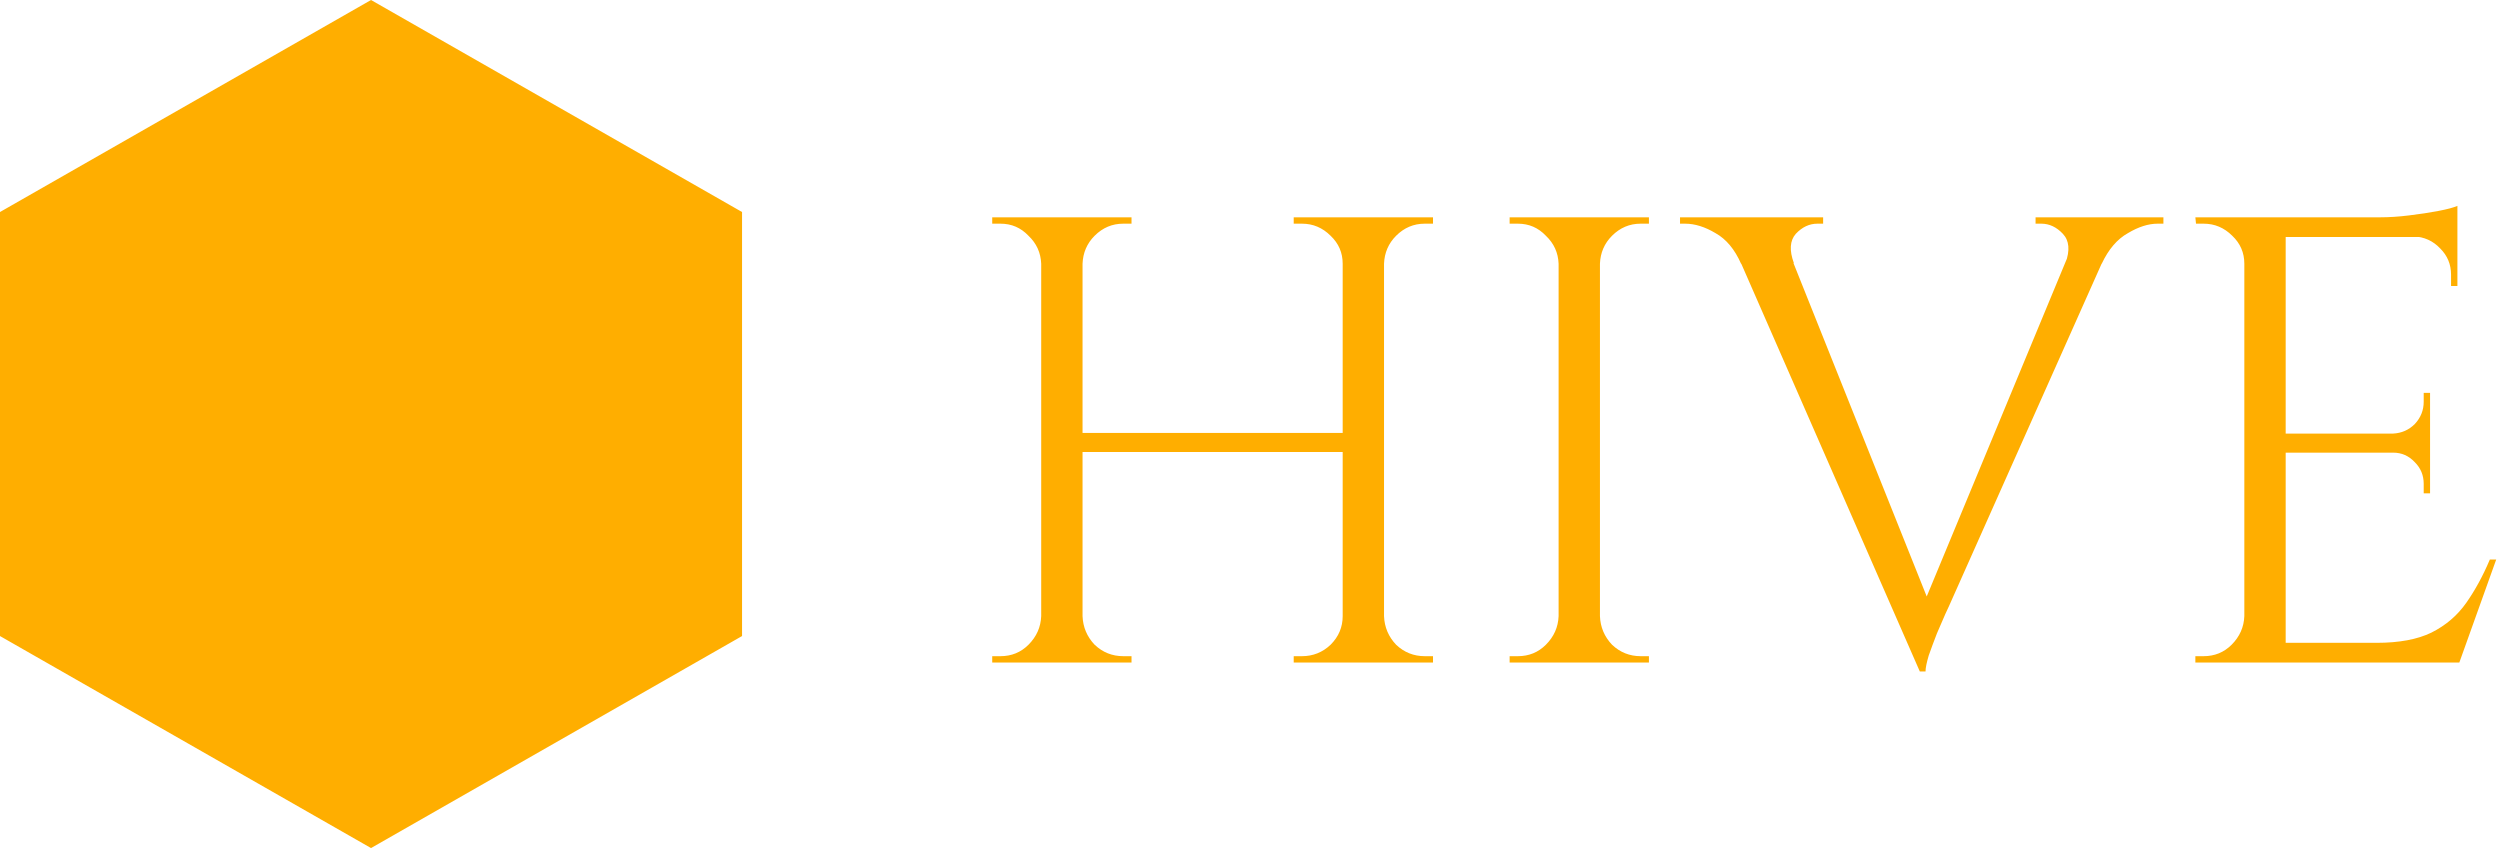
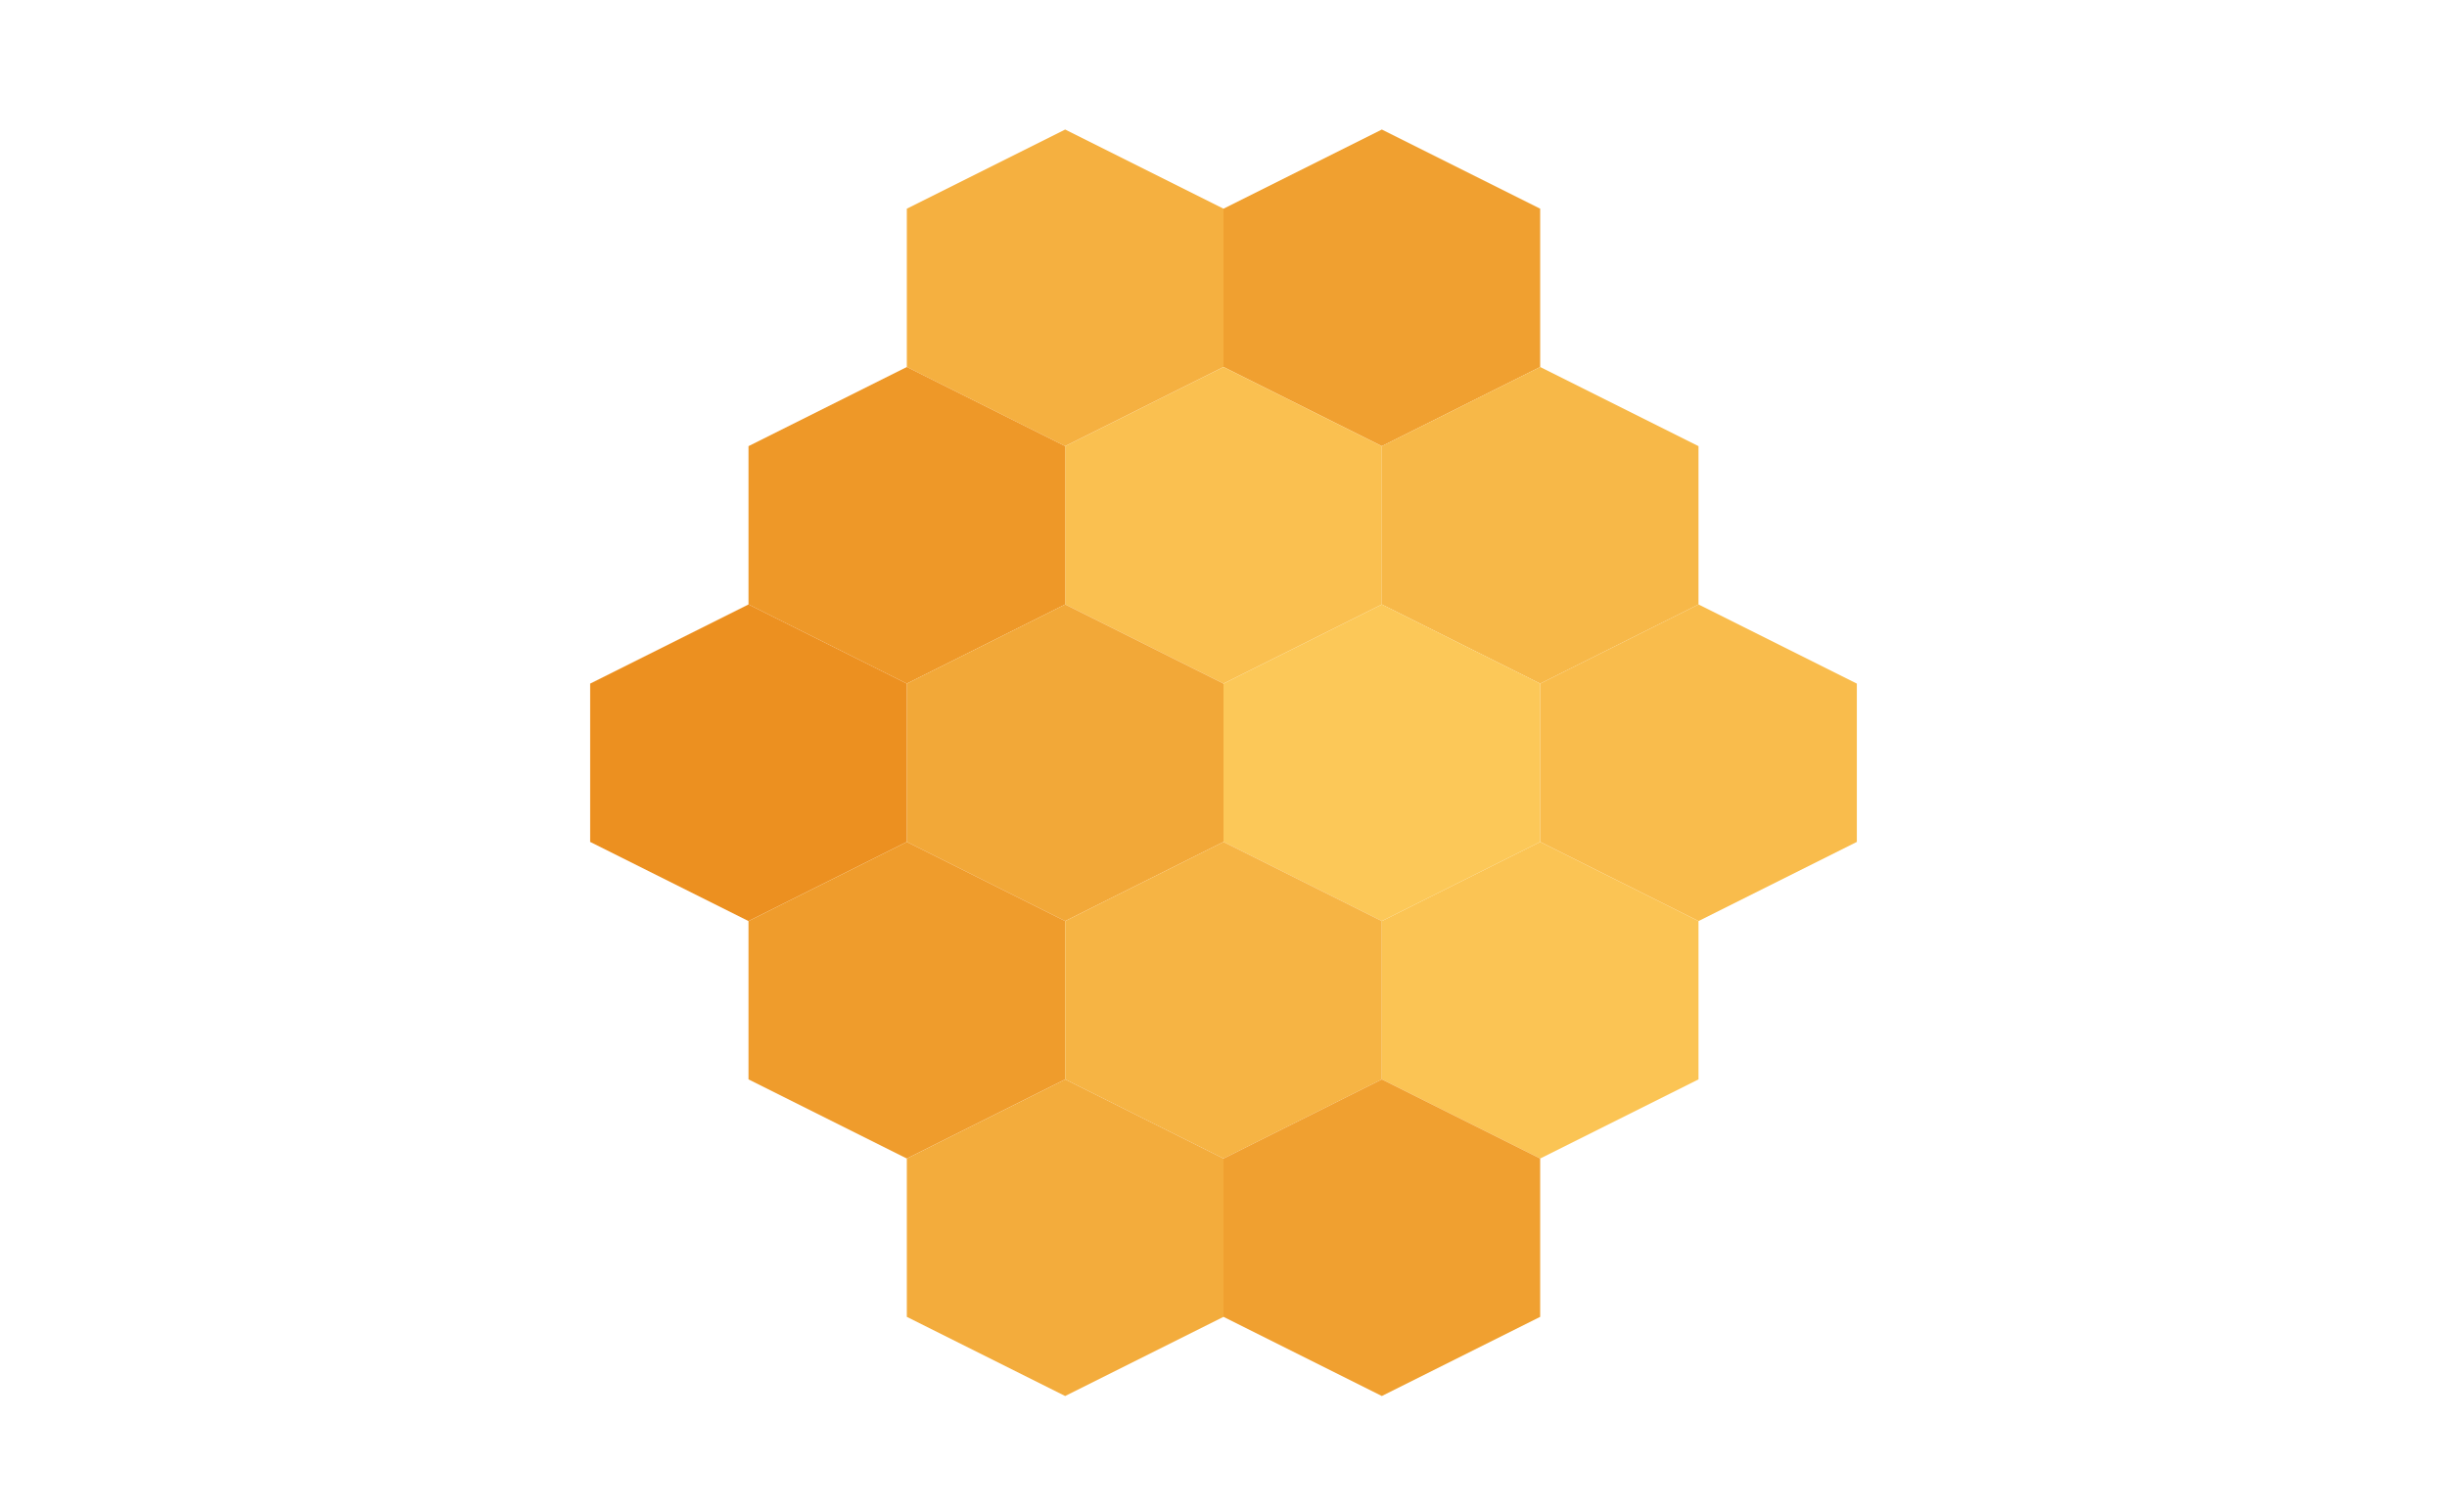
- <svg xmlns="http://www.w3.org/2000/svg" width="283" height="96" fill="none">
-   <path fill="#ffae00" d="m42 0 42 24v48L42 96 0 72V24zM258.739 24.6V75h-4.68V24.6zm19.44 48.168V75h-19.656v-2.232zm-3.096-23.688v2.16h-16.56v-2.16zm3.096-24.48v2.232h-19.656V24.6zm4.392 38.736L278.395 75h-11.952l2.592-2.232q3.816 0 6.192-1.152 2.448-1.224 3.96-3.384t2.664-4.896zm-7.488-12.24v4.752h-.72v-1.08q0-1.44-1.008-2.448-1.008-1.08-2.448-1.08v-.144zm0-6.624v4.752h-4.176v-.144q1.44-.072 2.448-1.08 1.008-1.08 1.008-2.52v-1.008zm3.096-17.856v5.76h-.72V31.08q0-1.728-1.224-2.952-1.224-1.296-3.024-1.368v-.144zm0-3.312v2.088l-8.784-.792q1.584 0 3.312-.216 1.8-.216 3.312-.504t2.16-.576m-23.904 46.44V75h-5.76v-.72h.936q1.872 0 3.168-1.296 1.368-1.368 1.44-3.24zm0-39.888h-.216q0-1.872-1.368-3.168-1.368-1.368-3.24-1.368h-.864l-.072-.72h5.76zM217.322 76.008l-22.32-50.976h6.12l17.64 44.136zm0 0-.648-5.04 19.152-46.152h4.32l-19.512 43.776-.432.936q-.36.864-.936 2.16-.504 1.296-.936 2.52-.36 1.224-.36 1.8zm16.488-46.224q.792-2.16-.288-3.312t-2.448-1.152h-.648v-.72h14.472v.72h-.648q-1.584 0-3.384 1.08-1.8 1.008-2.952 3.456zm-30.744 0-5.976.072q-1.08-2.448-2.88-3.456-1.8-1.08-3.456-1.08h-.576v-.72h16.2v.72h-.648q-1.368 0-2.448 1.152-1.008 1.152-.216 3.312M181.114 24.6V75h-4.68V24.6zm-4.464 45.144V75h-5.76v-.72h.936q1.872 0 3.168-1.296 1.368-1.368 1.44-3.24zm0-39.888h-.216q-.072-1.872-1.44-3.168-1.296-1.368-3.168-1.368h-.936v-.72h5.76zm4.248 39.888h.216q.072 1.872 1.368 3.24 1.368 1.296 3.24 1.296h.936V75h-5.76zm0-39.888V24.6h5.76v.72h-.936q-1.872 0-3.24 1.368-1.296 1.296-1.368 3.168zM156.672 24.6V75h-4.68V24.6zm-34.128 0V75h-4.68V24.6zm30.096 24.408v2.16h-30.816v-2.16zm-34.56 20.736V75h-5.76v-.72h.936q1.872 0 3.168-1.296 1.368-1.368 1.44-3.24zm0-39.888h-.216q-.072-1.872-1.44-3.168-1.296-1.368-3.168-1.368h-.936v-.72h5.76zm4.248 39.888h.216q.072 1.872 1.368 3.24 1.368 1.296 3.24 1.296h.936V75h-5.76zm0-39.888V24.6h5.76v.72h-.936q-1.872 0-3.24 1.368-1.296 1.296-1.368 3.168zm29.88 39.888V75h-5.76v-.72h.936q1.872 0 3.24-1.296 1.368-1.368 1.368-3.24zm0-39.888h-.216q0-1.872-1.368-3.168-1.368-1.368-3.24-1.368h-.936v-.72h5.76zm4.248 39.888h.216q.072 1.872 1.368 3.24 1.368 1.296 3.24 1.296h.936V75h-5.76zm0-39.888V24.6h5.76v.72h-.936q-1.872 0-3.24 1.368-1.296 1.296-1.368 3.168z" />
+ <svg xmlns="http://www.w3.org/2000/svg" width="100%" viewBox="0 0 680 420" role="img" style="">
+   <polygon fill="#F0A030" points="340,58 384,36 428,58 428,102 384,124 340,102" style="fill:rgb(240, 160, 48);" />
+   <polygon fill="#F5B040" points="252,58 296,36 340,58 340,102 296,124 252,102" style="fill:rgb(245, 176, 64);" />
+   <polygon fill="#FAC050" points="296,124 340,102 384,124 384,168 340,190 296,168" style="fill:rgb(250, 192, 80);" />
+   <polygon fill="#EE9828" points="208,124 252,102 296,124 296,168 252,190 208,168" style="fill:rgb(238, 152, 40);" />
+   <polygon fill="#F7B848" points="384,124 428,102 472,124 472,168 428,190 384,168" style="fill:rgb(247, 184, 72);" />
+   <polygon fill="#F2A838" points="252,190 296,168 340,190 340,234 296,256 252,234" style="fill:rgb(242, 168, 56);" />
+   <polygon fill="#FCC858" points="340,190 384,168 428,190 428,234 384,256 340,234" style="fill:rgb(252, 200, 88);" />
+   <polygon fill="#EC9020" points="164,190 208,168 252,190 252,234 208,256 164,234" style="fill:rgb(236, 144, 32);" />
+   <polygon fill="#F9BC4C" points="428,190 472,168 516,190 516,234 472,256 428,234" style="fill:rgb(249, 188, 76);" />
+   <polygon fill="#EF9C2C" points="208,256 252,234 296,256 296,300 252,322 208,300" style="fill:rgb(239, 156, 44);" />
+   <polygon fill="#F6B444" points="296,256 340,234 384,256 384,300 340,322 296,300" style="fill:rgb(246, 180, 68);" />
+   <polygon fill="#FBC454" points="384,256 428,234 472,256 472,300 428,322 384,300" style="fill:rgb(251, 196, 84);" />
+   <polygon fill="#F3AC3C" points="252,322 296,300 340,322 340,366 296,388 252,366" style="fill:rgb(243, 172, 60);" />
+   <polygon fill="#F0A030" points="340,322 384,300 428,322 428,366 384,388 340,366" style="fill:rgb(240, 160, 48);" />
</svg>
